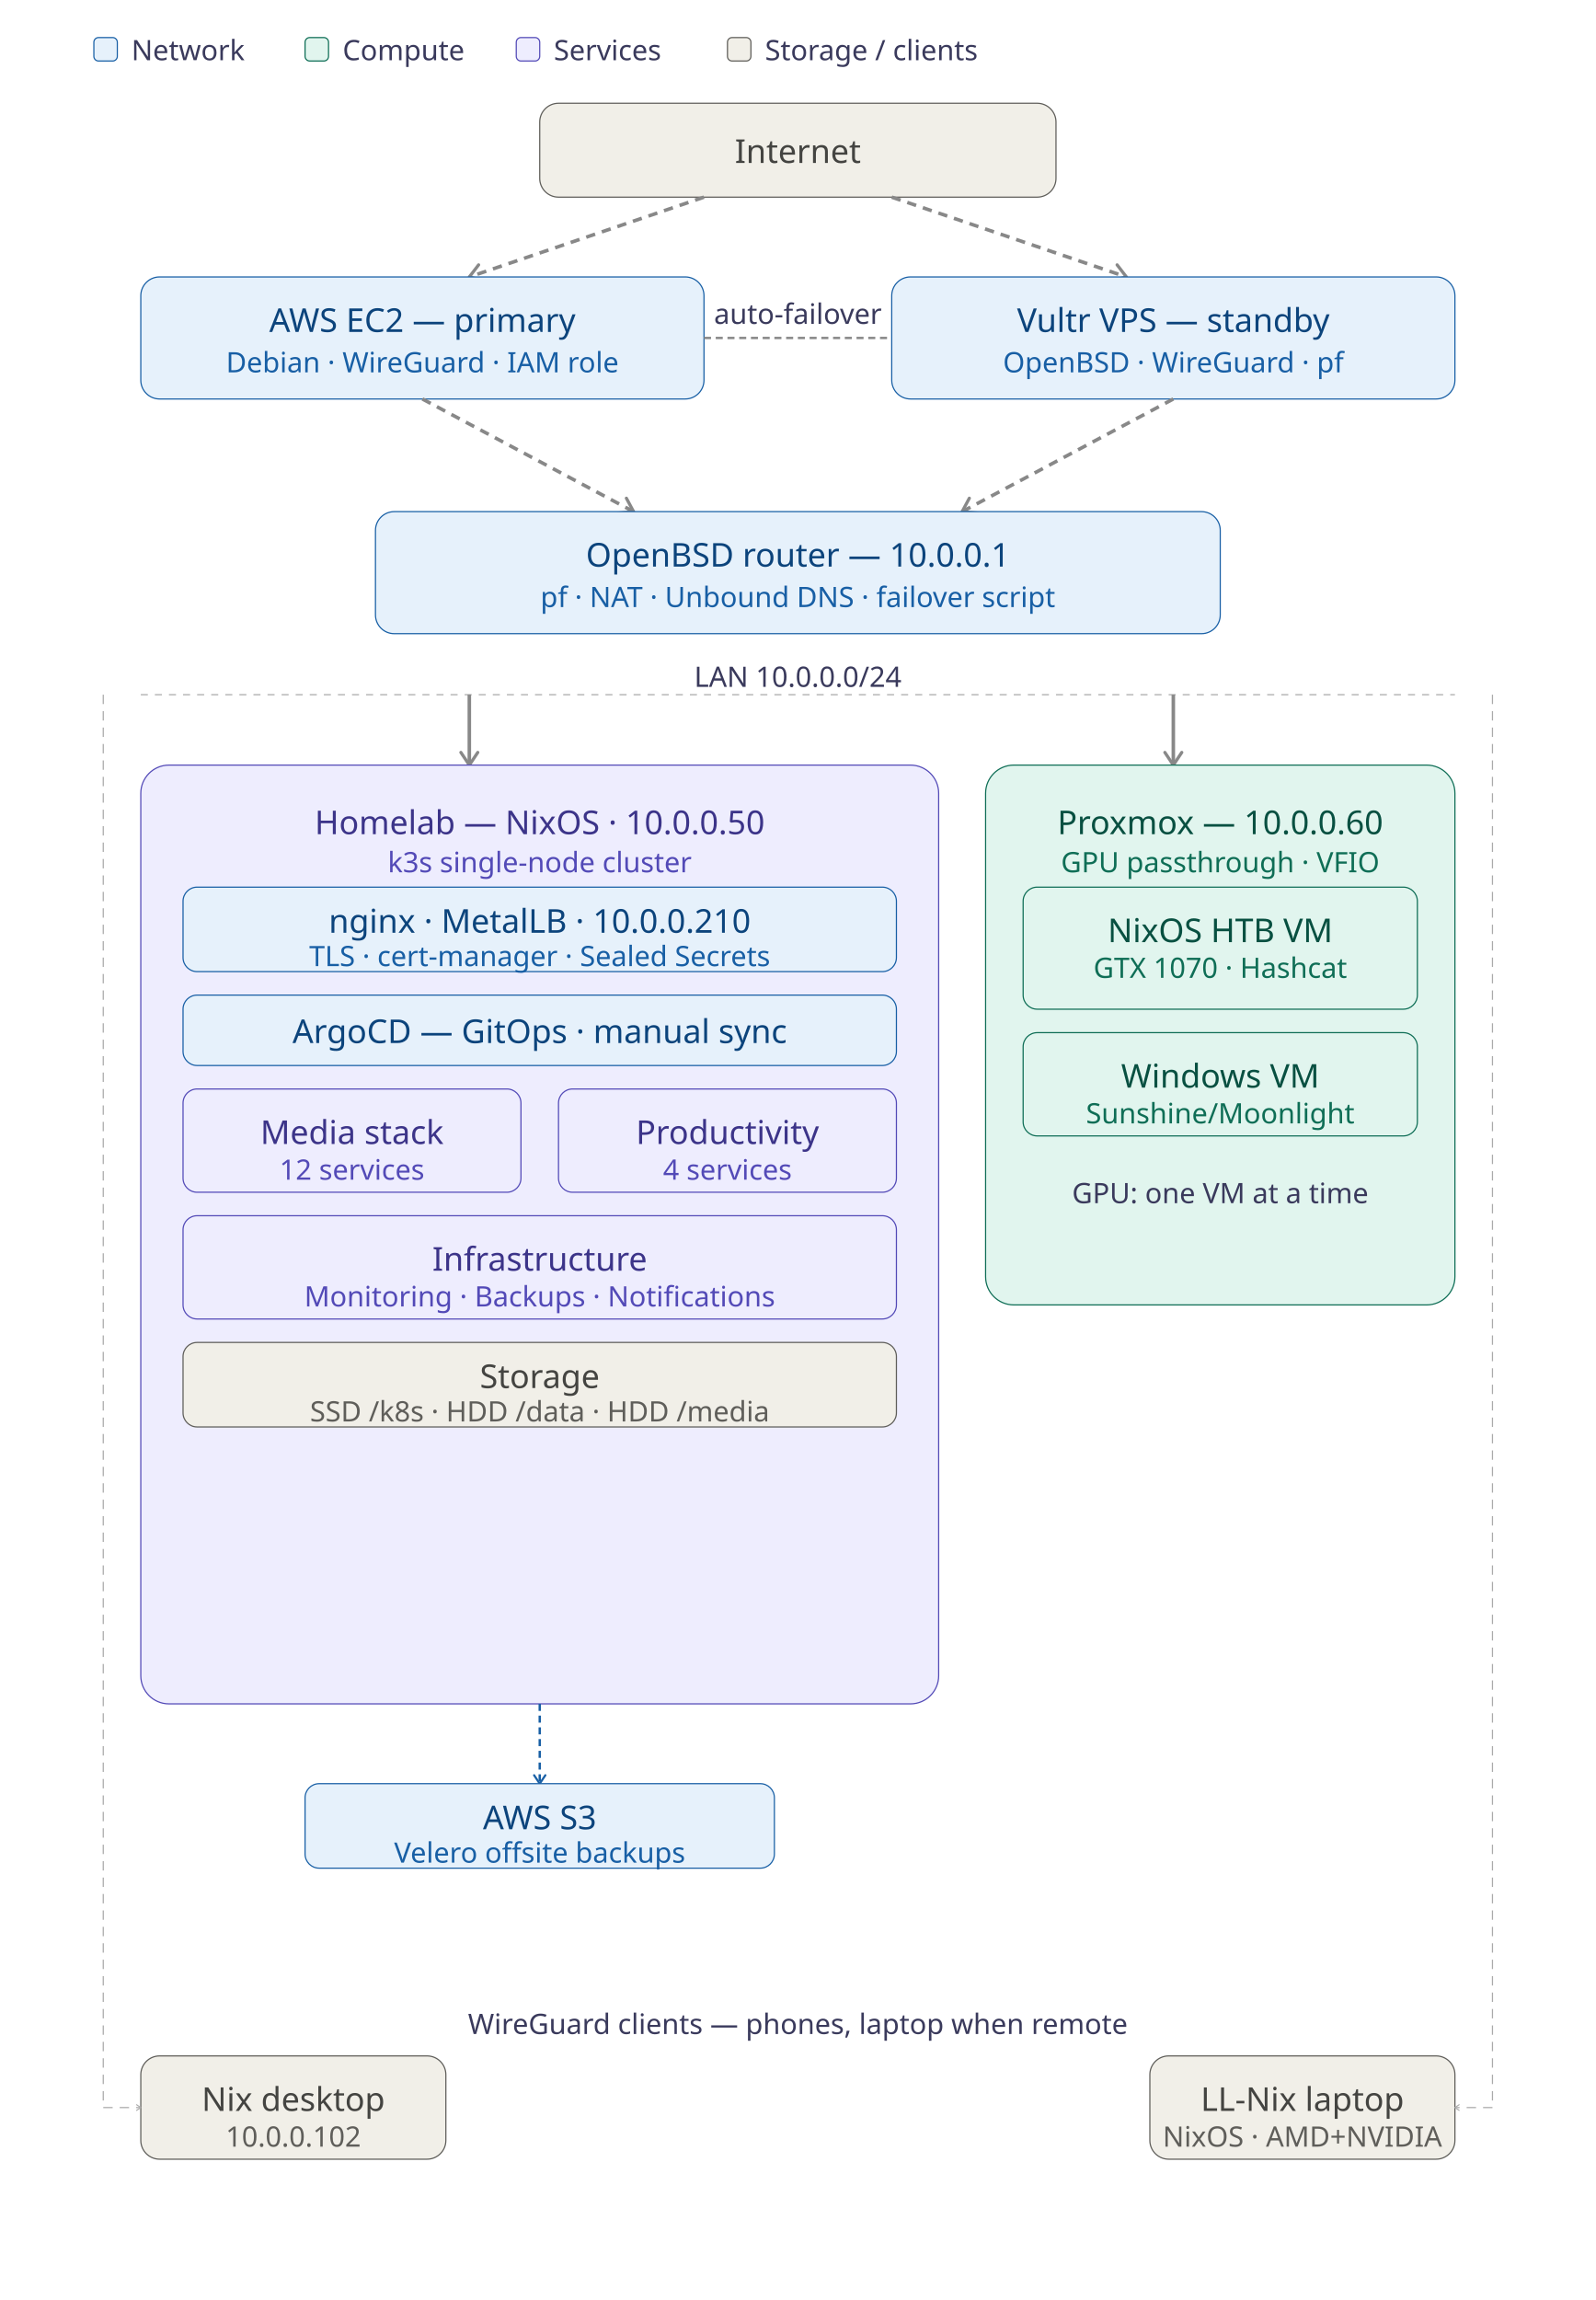
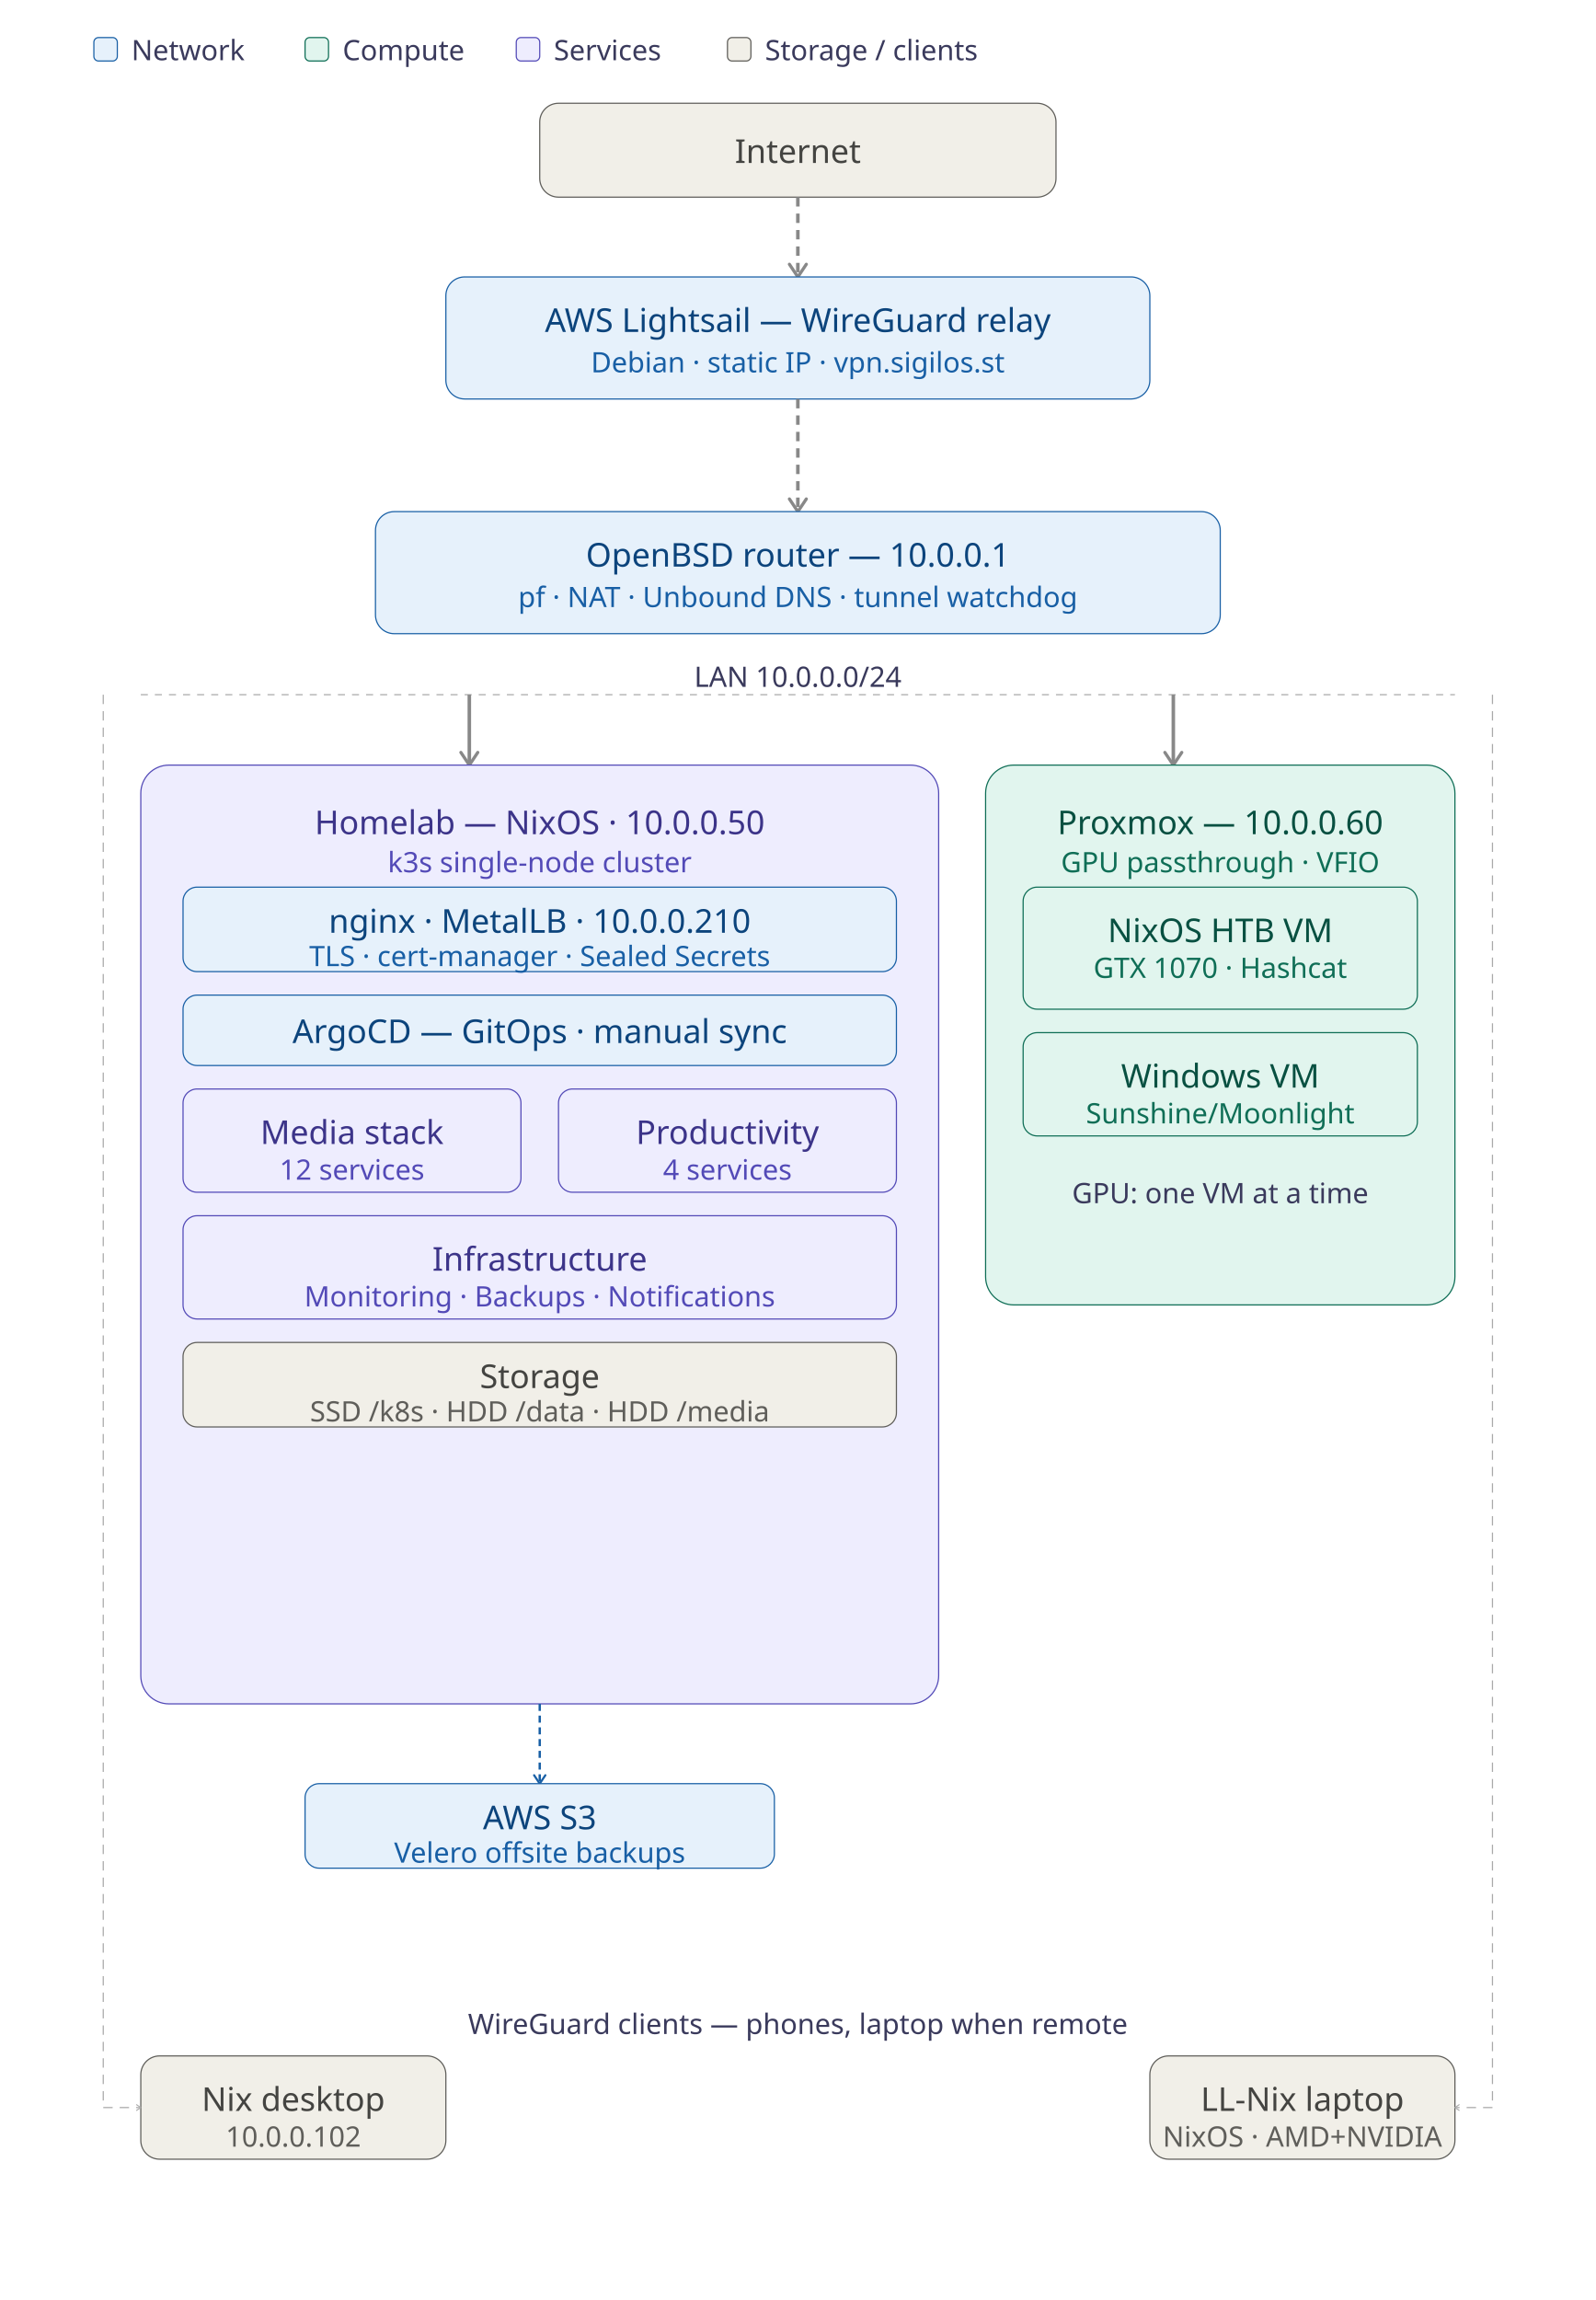
<svg xmlns="http://www.w3.org/2000/svg" width="100%" viewBox="0 0 680 980" role="img">
  <defs>
    <marker id="arrow" viewBox="0 0 10 10" refX="8" refY="5" markerWidth="6" markerHeight="6" orient="auto-start-reverse">
      <path d="M2 1L8 5L2 9" fill="none" stroke="context-stroke" stroke-width="1.5" stroke-linecap="round" stroke-linejoin="round" />
    </marker>
    <style>
    text { font-family: sans-serif; fill: #1a1a2e; }
    .th { font-size: 14px; font-weight: 500; }
    .ts { font-size: 12px; font-weight: 400; fill: #3a3a5c; }
    .c-blue rect { fill: #E6F1FB; stroke: #185FA5; }
    .c-blue text { fill: #0C447C; }
    .c-blue .ts { fill: #185FA5; }
    .c-teal rect { fill: #E1F5EE; stroke: #0F6E56; }
    .c-teal text { fill: #085041; }
    .c-teal .ts { fill: #0F6E56; }
    .c-purple rect { fill: #EEEDFE; stroke: #534AB7; }
    .c-purple text { fill: #3C3489; }
    .c-purple .ts { fill: #534AB7; }
    .c-gray rect { fill: #F1EFE8; stroke: #5F5E5A; }
    .c-gray text { fill: #444441; }
    .c-gray .ts { fill: #5F5E5A; }
  </style>
  </defs>
  <g class="c-blue">
    <rect x="40" y="16" width="10" height="10" rx="2" stroke-width="0.5" />
  </g>
  <text class="ts" x="56" y="21" dominant-baseline="central">Network</text>
  <g class="c-teal">
    <rect x="130" y="16" width="10" height="10" rx="2" stroke-width="0.5" />
  </g>
  <text class="ts" x="146" y="21" dominant-baseline="central">Compute</text>
  <g class="c-purple">
    <rect x="220" y="16" width="10" height="10" rx="2" stroke-width="0.5" />
  </g>
  <text class="ts" x="236" y="21" dominant-baseline="central">Services</text>
  <g class="c-gray">
    <rect x="310" y="16" width="10" height="10" rx="2" stroke-width="0.5" />
  </g>
  <text class="ts" x="326" y="21" dominant-baseline="central">Storage / clients</text>
  <g class="c-gray">
    <rect x="230" y="44" width="220" height="40" rx="8" stroke-width="0.5" />
    <text class="th" x="340" y="64" text-anchor="middle" dominant-baseline="central">Internet</text>
  </g>
-   <line x1="300" y1="84" x2="200" y2="118" stroke="#888" stroke-width="1.5" stroke-dasharray="4 3" marker-end="url(#arrow)" fill="none" />
-   <line x1="380" y1="84" x2="480" y2="118" stroke="#888" stroke-width="1.5" stroke-dasharray="4 3" marker-end="url(#arrow)" fill="none" />
+   <line x1="340" y1="84" x2="340" y2="118" stroke="#888" stroke-width="1.5" stroke-dasharray="4 3" marker-end="url(#arrow)" fill="none" />
  <g class="c-blue">
-     <rect x="60" y="118" width="240" height="52" rx="8" stroke-width="0.5" />
-     <text class="th" x="180" y="136" text-anchor="middle" dominant-baseline="central">AWS EC2 — primary</text>
-     <text class="ts" x="180" y="154" text-anchor="middle" dominant-baseline="central">Debian · WireGuard · IAM role</text>
+     <rect x="190" y="118" width="300" height="52" rx="8" stroke-width="0.5" />
+     <text class="th" x="340" y="136" text-anchor="middle" dominant-baseline="central">AWS Lightsail — WireGuard relay</text>
+     <text class="ts" x="340" y="154" text-anchor="middle" dominant-baseline="central">Debian · static IP · vpn.sigilos.st</text>
  </g>
-   <g class="c-blue">
-     <rect x="380" y="118" width="240" height="52" rx="8" stroke-width="0.5" />
-     <text class="th" x="500" y="136" text-anchor="middle" dominant-baseline="central">Vultr VPS — standby</text>
-     <text class="ts" x="500" y="154" text-anchor="middle" dominant-baseline="central">OpenBSD · WireGuard · pf</text>
-   </g>
-   <line x1="300" y1="144" x2="380" y2="144" stroke="#888" stroke-width="1" stroke-dasharray="3 2" fill="none" />
-   <text class="ts" x="340" y="138" text-anchor="middle">auto-failover</text>
-   <line x1="180" y1="170" x2="270" y2="218" stroke="#888" stroke-width="1.5" stroke-dasharray="4 3" marker-end="url(#arrow)" fill="none" />
-   <line x1="500" y1="170" x2="410" y2="218" stroke="#888" stroke-width="1.5" stroke-dasharray="4 3" marker-end="url(#arrow)" fill="none" />
+   <line x1="340" y1="170" x2="340" y2="218" stroke="#888" stroke-width="1.5" stroke-dasharray="4 3" marker-end="url(#arrow)" fill="none" />
  <g class="c-blue">
    <rect x="160" y="218" width="360" height="52" rx="8" stroke-width="0.5" />
    <text class="th" x="340" y="236" text-anchor="middle" dominant-baseline="central">OpenBSD router — 10.0.0.1</text>
-     <text class="ts" x="340" y="254" text-anchor="middle" dominant-baseline="central">pf · NAT · Unbound DNS · failover script</text>
+     <text class="ts" x="340" y="254" text-anchor="middle" dominant-baseline="central">pf · NAT · Unbound DNS · tunnel watchdog</text>
  </g>
  <text class="ts" x="340" y="288" text-anchor="middle" dominant-baseline="central">LAN 10.0.0.0/24</text>
  <line x1="60" y1="296" x2="620" y2="296" stroke="#aaa" stroke-width="0.5" stroke-dasharray="3 3" />
  <line x1="200" y1="296" x2="200" y2="326" stroke="#888" stroke-width="1.5" marker-end="url(#arrow)" fill="none" />
  <line x1="500" y1="296" x2="500" y2="326" stroke="#888" stroke-width="1.5" marker-end="url(#arrow)" fill="none" />
  <g class="c-purple">
    <rect x="60" y="326" width="340" height="400" rx="12" stroke-width="0.5" />
    <text class="th" x="230" y="350" text-anchor="middle" dominant-baseline="central">Homelab — NixOS · 10.0.0.50</text>
    <text class="ts" x="230" y="367" text-anchor="middle" dominant-baseline="central">k3s single-node cluster</text>
  </g>
  <g class="c-blue">
    <rect x="78" y="378" width="304" height="36" rx="6" stroke-width="0.5" />
    <text class="th" x="230" y="392" text-anchor="middle" dominant-baseline="central">nginx · MetalLB · 10.0.0.210</text>
    <text class="ts" x="230" y="407" text-anchor="middle" dominant-baseline="central">TLS · cert-manager · Sealed Secrets</text>
  </g>
  <g class="c-blue">
    <rect x="78" y="424" width="304" height="30" rx="6" stroke-width="0.5" />
    <text class="th" x="230" y="439" text-anchor="middle" dominant-baseline="central">ArgoCD — GitOps · manual sync</text>
  </g>
  <g class="c-purple">
    <rect x="78" y="464" width="144" height="44" rx="6" stroke-width="0.5" />
    <text class="th" x="150" y="482" text-anchor="middle" dominant-baseline="central">Media stack</text>
    <text class="ts" x="150" y="498" text-anchor="middle" dominant-baseline="central">12 services</text>
  </g>
  <g class="c-purple">
    <rect x="238" y="464" width="144" height="44" rx="6" stroke-width="0.5" />
    <text class="th" x="310" y="482" text-anchor="middle" dominant-baseline="central">Productivity</text>
    <text class="ts" x="310" y="498" text-anchor="middle" dominant-baseline="central">4 services</text>
  </g>
  <g class="c-purple">
    <rect x="78" y="518" width="304" height="44" rx="6" stroke-width="0.5" />
    <text class="th" x="230" y="536" text-anchor="middle" dominant-baseline="central">Infrastructure</text>
    <text class="ts" x="230" y="552" text-anchor="middle" dominant-baseline="central">Monitoring · Backups · Notifications</text>
  </g>
  <g class="c-gray">
    <rect x="78" y="572" width="304" height="36" rx="6" stroke-width="0.5" />
    <text class="th" x="230" y="586" text-anchor="middle" dominant-baseline="central">Storage</text>
    <text class="ts" x="230" y="601" text-anchor="middle" dominant-baseline="central">SSD /k8s · HDD /data · HDD /media</text>
  </g>
  <line x1="230" y1="726" x2="230" y2="760" stroke="#185FA5" stroke-width="1" stroke-dasharray="3 2" marker-end="url(#arrow)" fill="none" />
  <g class="c-blue">
    <rect x="130" y="760" width="200" height="36" rx="6" stroke-width="0.5" />
    <text class="th" x="230" y="774" text-anchor="middle" dominant-baseline="central">AWS S3</text>
    <text class="ts" x="230" y="789" text-anchor="middle" dominant-baseline="central">Velero offsite backups</text>
  </g>
  <g class="c-teal">
    <rect x="420" y="326" width="200" height="230" rx="12" stroke-width="0.5" />
    <text class="th" x="520" y="350" text-anchor="middle" dominant-baseline="central">Proxmox — 10.0.0.60</text>
    <text class="ts" x="520" y="367" text-anchor="middle" dominant-baseline="central">GPU passthrough · VFIO</text>
  </g>
  <g class="c-teal">
    <rect x="436" y="378" width="168" height="52" rx="6" stroke-width="0.5" />
    <text class="th" x="520" y="396" text-anchor="middle" dominant-baseline="central">NixOS HTB VM</text>
    <text class="ts" x="520" y="412" text-anchor="middle" dominant-baseline="central">GTX 1070 · Hashcat</text>
  </g>
  <g class="c-teal">
    <rect x="436" y="440" width="168" height="44" rx="6" stroke-width="0.5" />
    <text class="th" x="520" y="458" text-anchor="middle" dominant-baseline="central">Windows VM</text>
    <text class="ts" x="520" y="474" text-anchor="middle" dominant-baseline="central">Sunshine/Moonlight</text>
  </g>
  <text class="ts" x="520" y="508" text-anchor="middle" dominant-baseline="central">GPU: one VM at a time</text>
  <text class="ts" x="340" y="862" text-anchor="middle" dominant-baseline="central">WireGuard clients — phones, laptop when remote</text>
  <g class="c-gray">
    <rect x="60" y="876" width="130" height="44" rx="8" stroke-width="0.5" />
    <text class="th" x="125" y="894" text-anchor="middle" dominant-baseline="central">Nix desktop</text>
    <text class="ts" x="125" y="910" text-anchor="middle" dominant-baseline="central">10.0.0.102</text>
  </g>
  <g class="c-gray">
    <rect x="490" y="876" width="130" height="44" rx="8" stroke-width="0.5" />
    <text class="th" x="555" y="894" text-anchor="middle" dominant-baseline="central">LL-Nix laptop</text>
    <text class="ts" x="555" y="910" text-anchor="middle" dominant-baseline="central">NixOS · AMD+NVIDIA</text>
  </g>
  <line x1="44" y1="296" x2="44" y2="898" stroke="#aaa" stroke-width="0.5" stroke-dasharray="4 3" />
  <line x1="44" y1="898" x2="60" y2="898" stroke="#aaa" stroke-width="0.5" stroke-dasharray="4 3" marker-end="url(#arrow)" />
  <line x1="636" y1="296" x2="636" y2="898" stroke="#aaa" stroke-width="0.5" stroke-dasharray="4 3" />
  <line x1="636" y1="898" x2="620" y2="898" stroke="#aaa" stroke-width="0.5" stroke-dasharray="4 3" marker-end="url(#arrow)" />
</svg>
